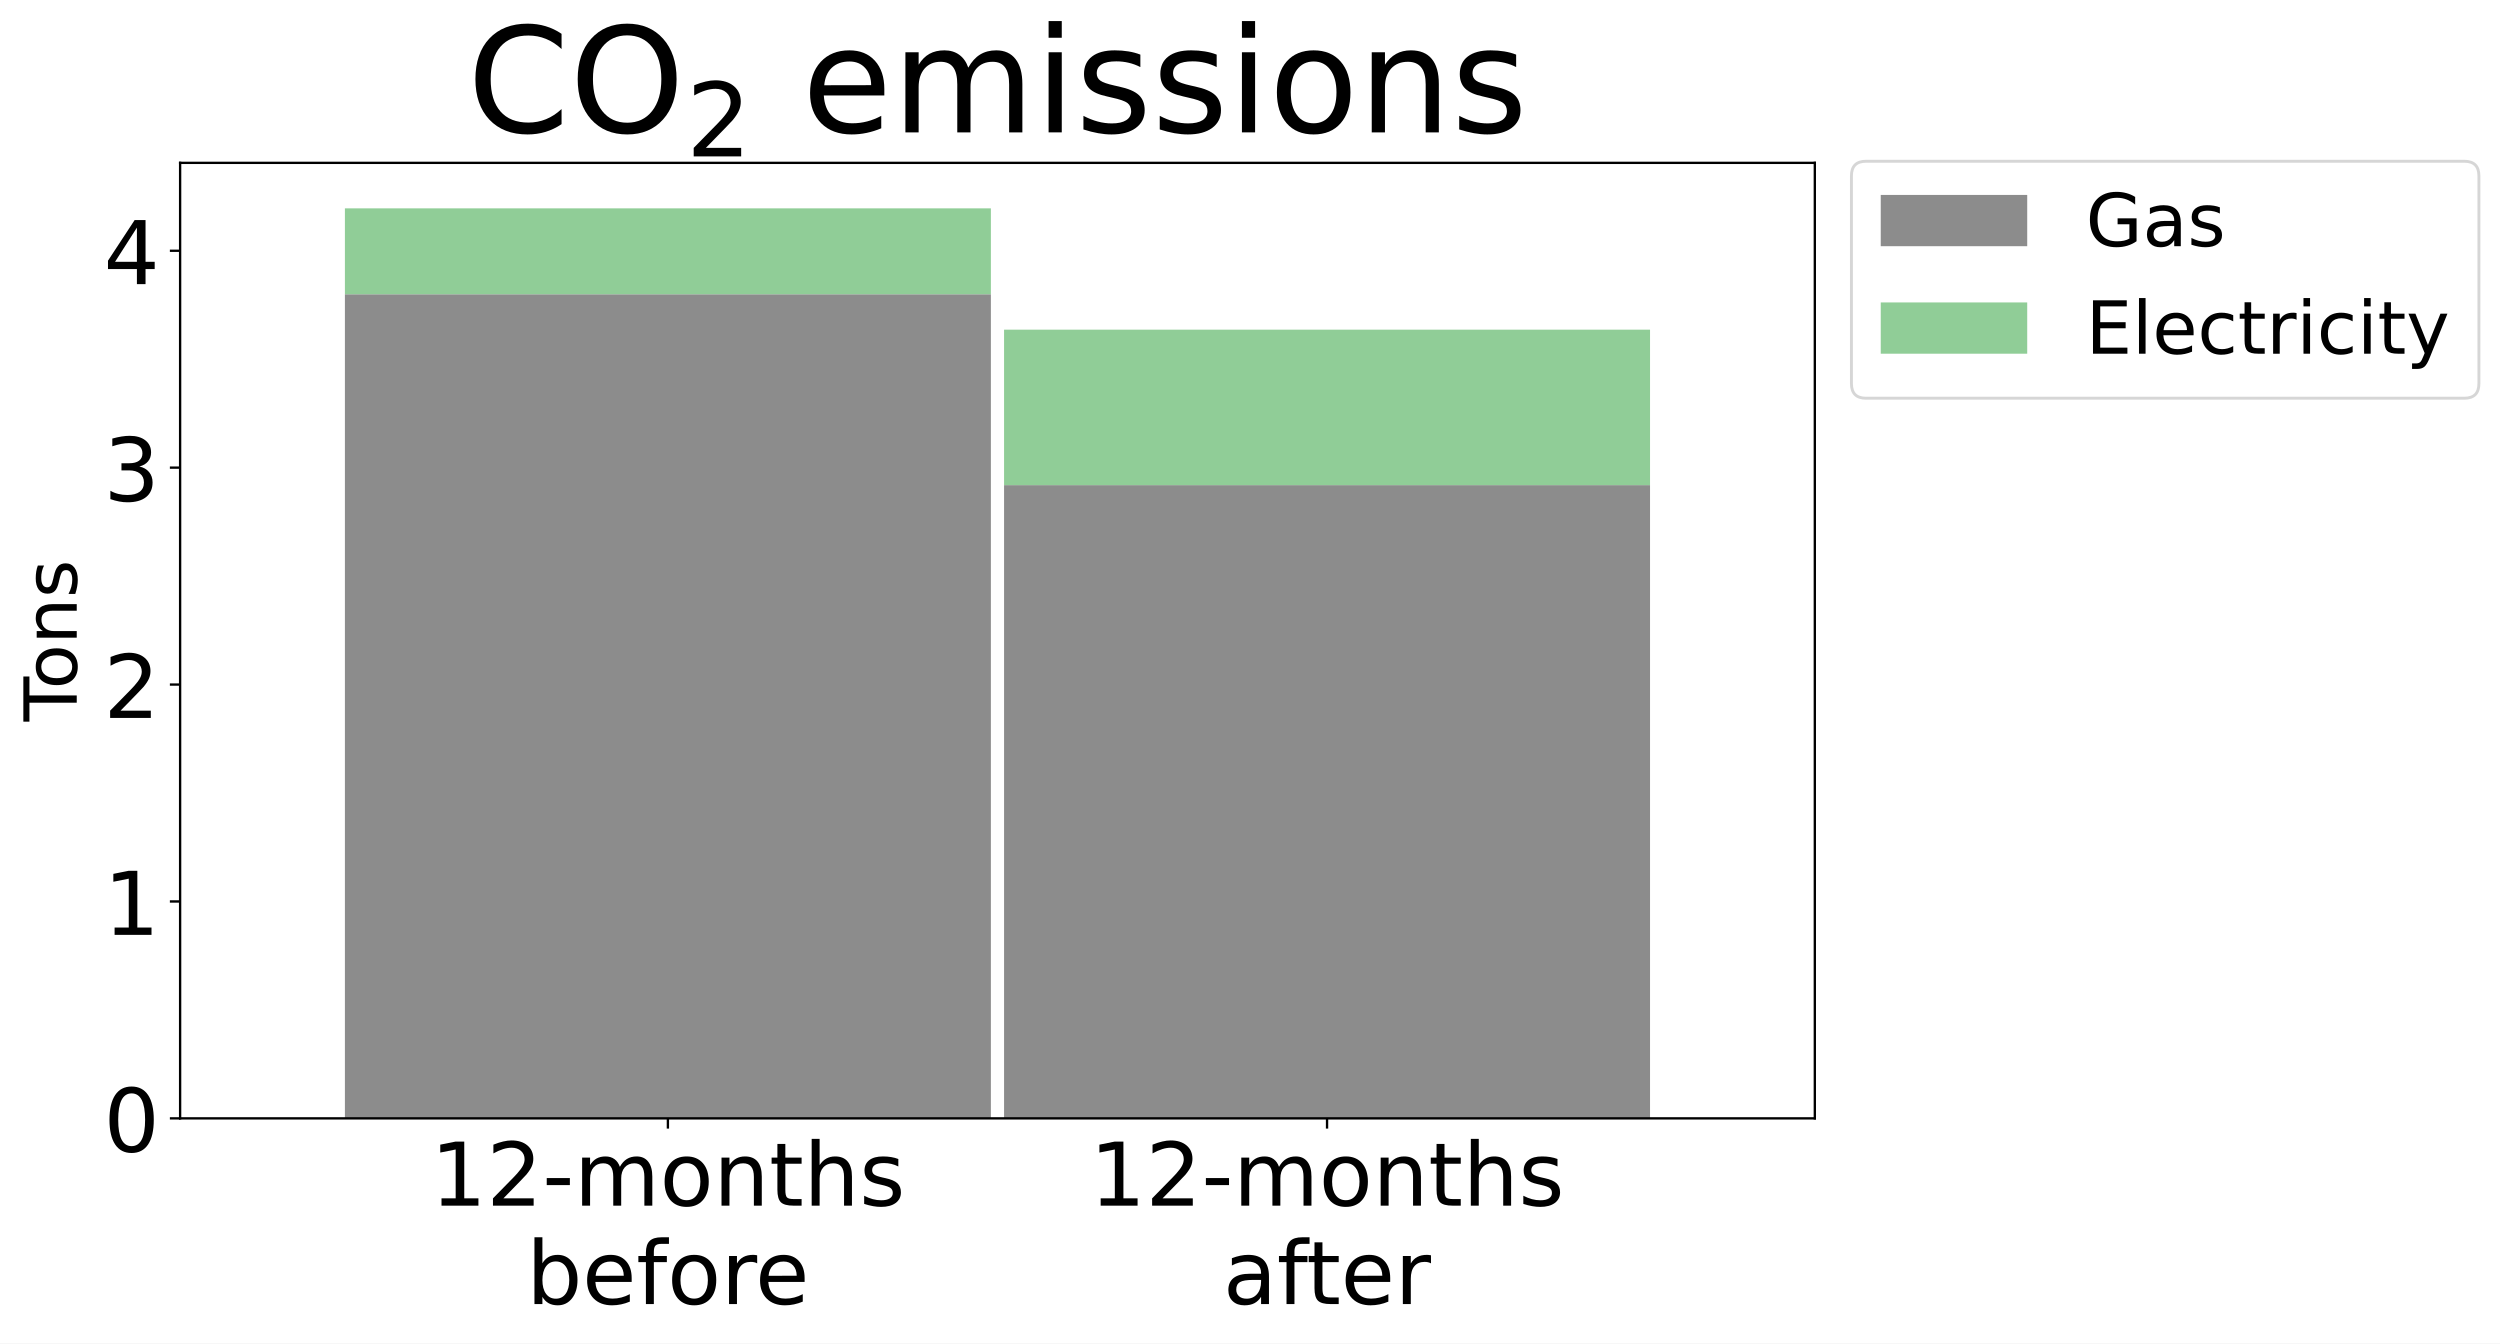
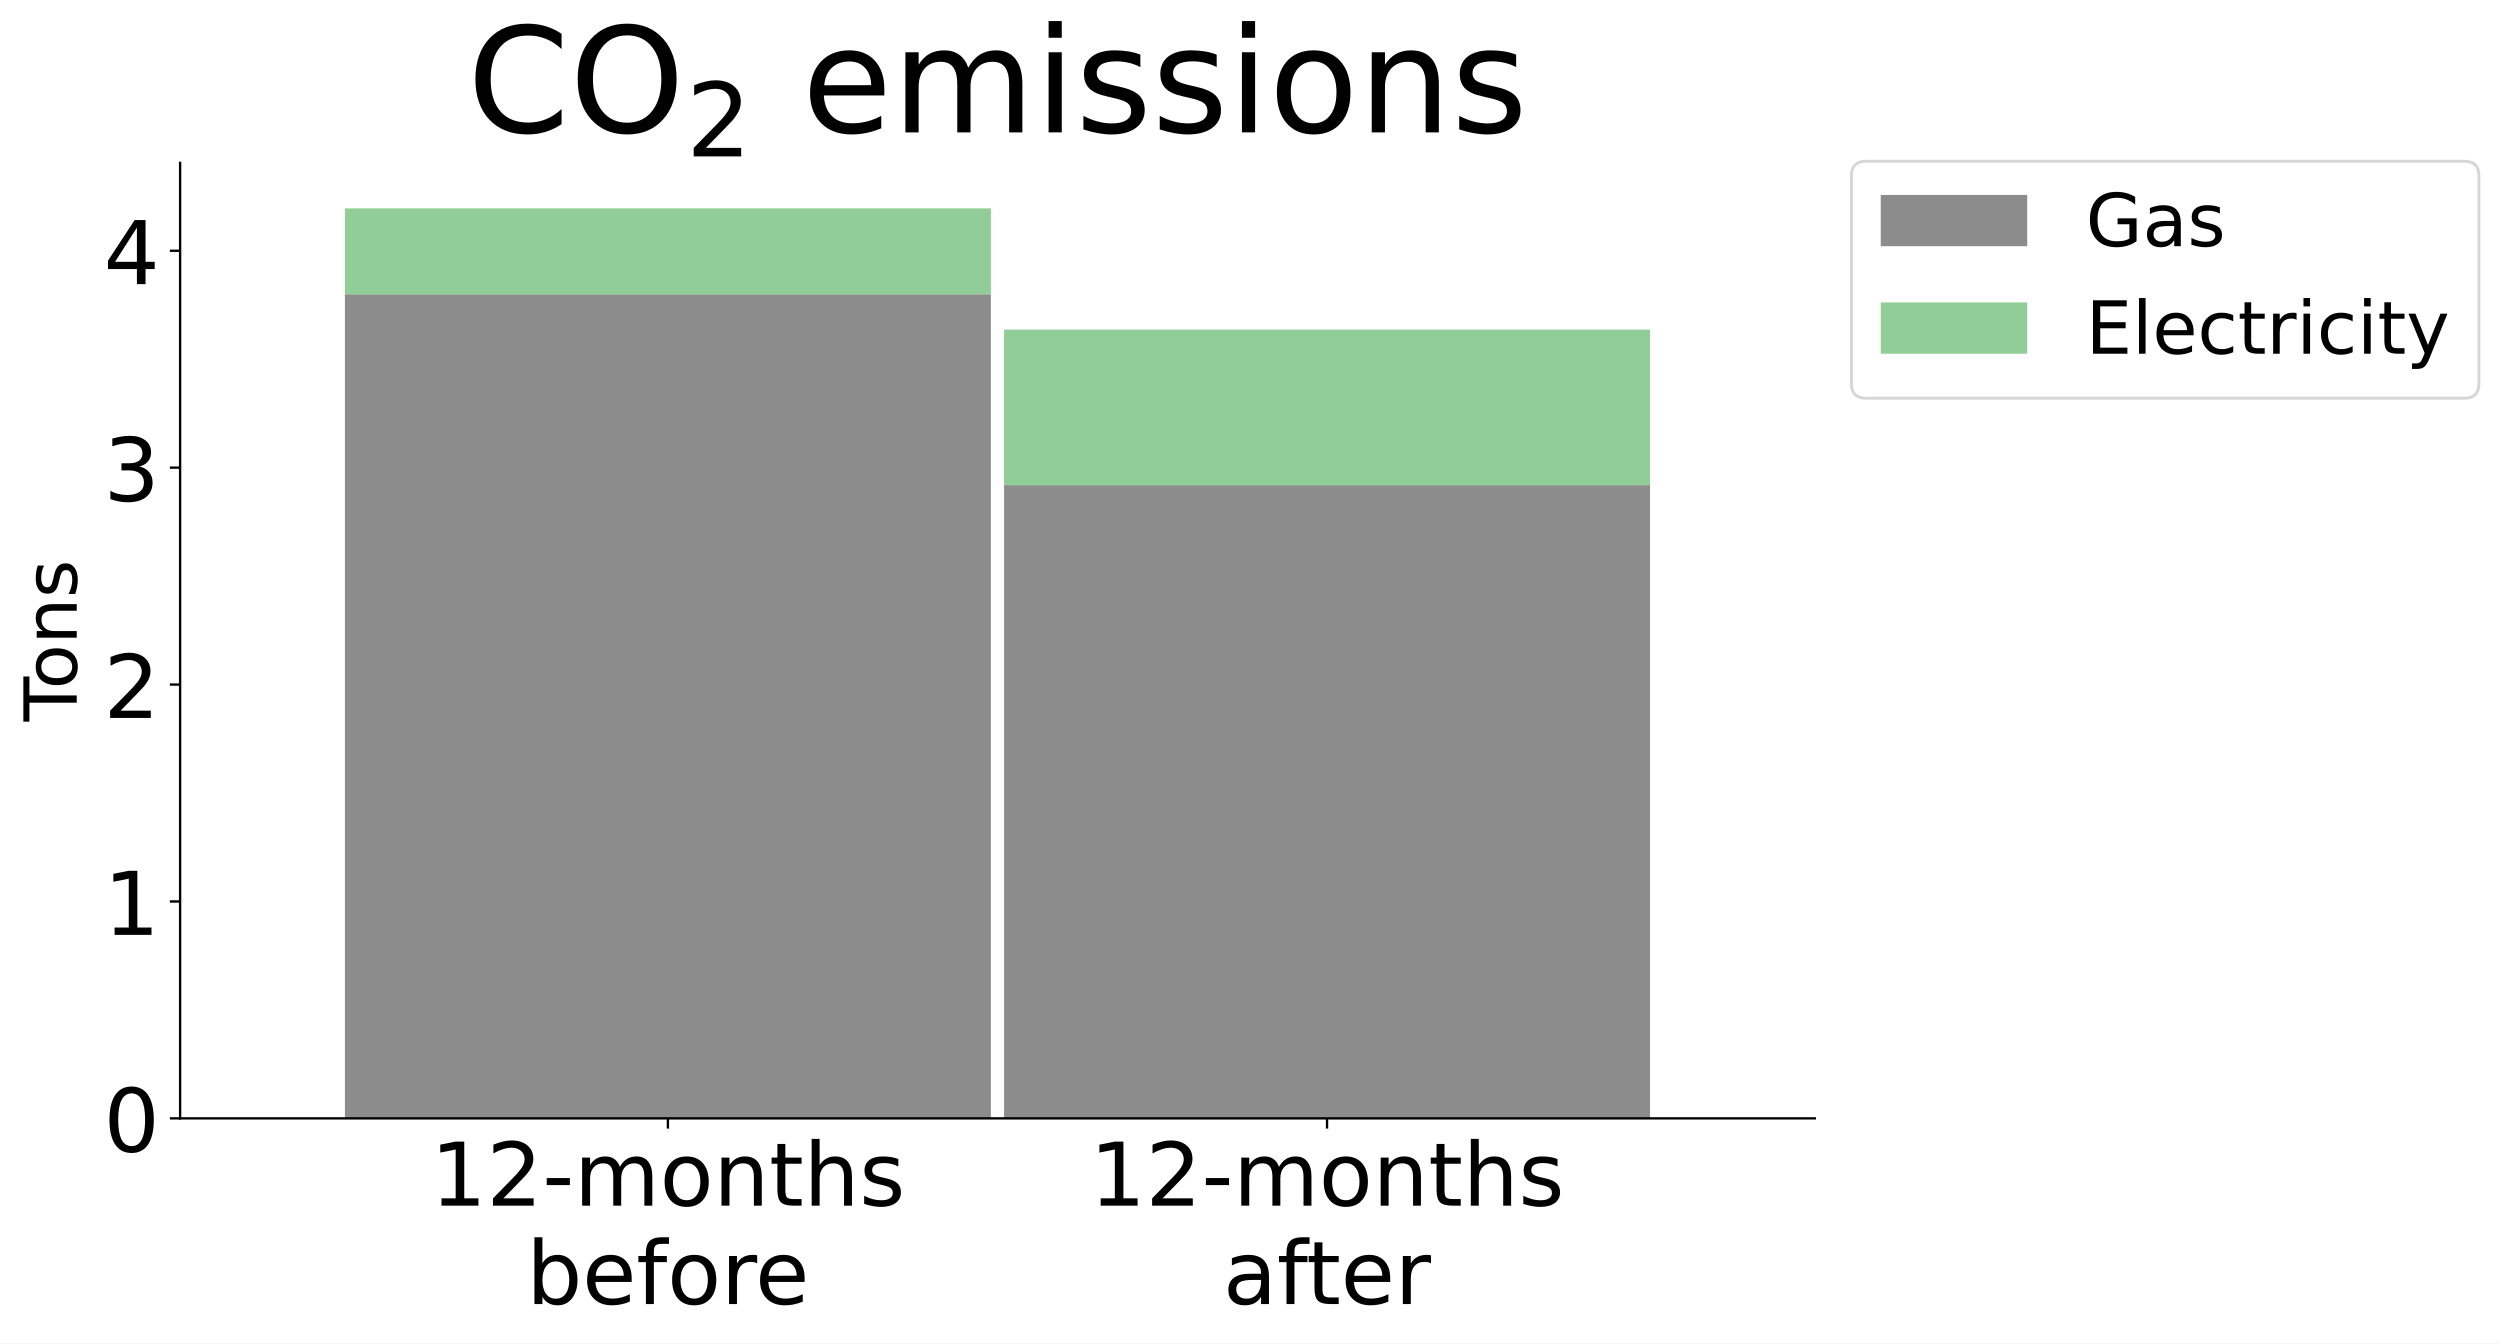
<svg xmlns="http://www.w3.org/2000/svg" xmlns:xlink="http://www.w3.org/1999/xlink" width="853.366pt" height="458.578pt" viewBox="0 0 853.366 458.578" version="1.1">
  <defs>
    <style type="text/css">*{stroke-linejoin: round; stroke-linecap: butt}</style>
  </defs>
  <g id="figure_1">
    <g id="patch_1">
      <path d="M -0 458.578  L 853.366 458.578  L 853.366 0  L -0 0  z " style="fill: #ffffff" />
    </g>
    <g id="axes_1">
      <g id="patch_2">
        <path d="M 61.483 381.751  L 619.483 381.751  L 619.483 55.591  L 61.483 55.591  z " style="fill: #ffffff" />
      </g>
      <g id="patch_3">
-         <path d="M 117.733 381.751  L 338.233 381.751  L 338.233 100.437  L 117.733 100.437  z " clip-path="url(#p4f2554d2e1)" style="fill: #8c8c8c" />
+         <path d="M 117.733 381.751  L 338.233 381.751  L 338.233 100.437  L 117.733 100.437  z " clip-path="url(#pb808d08100)" style="fill: #8c8c8c" />
      </g>
      <g id="patch_4">
-         <path d="M 342.733 381.751  L 563.233 381.751  L 563.233 165.598  L 342.733 165.598  z " clip-path="url(#p4f2554d2e1)" style="fill: #8c8c8c" />
+         <path d="M 342.733 381.751  L 563.233 381.751  L 563.233 165.598  L 342.733 165.598  z " clip-path="url(#pb808d08100)" style="fill: #8c8c8c" />
      </g>
      <g id="patch_5">
-         <path d="M 117.733 100.437  L 338.233 100.437  L 338.233 71.122  L 117.733 71.122  z " clip-path="url(#p4f2554d2e1)" style="fill: #90cd97" />
+         <path d="M 117.733 100.437  L 338.233 100.437  L 338.233 71.122  L 117.733 71.122  z " clip-path="url(#pb808d08100)" style="fill: #90cd97" />
      </g>
      <g id="patch_6">
-         <path d="M 342.733 165.598  L 563.233 165.598  L 563.233 112.531  L 342.733 112.531  z " clip-path="url(#p4f2554d2e1)" style="fill: #90cd97" />
+         <path d="M 342.733 165.598  L 563.233 165.598  L 563.233 112.531  L 342.733 112.531  z " clip-path="url(#pb808d08100)" style="fill: #90cd97" />
      </g>
      <g id="matplotlib.axis_1">
        <g id="xtick_1">
          <g id="line2d_1">
            <defs>
-               <path id="mf3ede1255a" d="M 0 0  L 0 3.5  " style="stroke: #000000; stroke-width: 0.8" />
-             </defs>
-             <g>
-               <use xlink:href="#mf3ede1255a" x="227.983" y="381.751" style="stroke: #000000; stroke-width: 0.8" />
+               <path id="m6c172cff69" d="M 0 0  L 0 3.5  " style="stroke: #000000; stroke-width: 0.8" />
+             </defs>
+             <g>
+               <use xlink:href="#m6c172cff69" x="227.983" y="381.751" style="stroke: #000000; stroke-width: 0.8" />
            </g>
          </g>
          <g id="text_1">
            <g transform="translate(146.9875 411.5459)scale(0.3 -0.3)">
              <defs>
                <path id="DejaVuSans-31" d="M 794 531  L 1825 531  L 1825 4091  L 703 3866  L 703 4441  L 1819 4666  L 2450 4666  L 2450 531  L 3481 531  L 3481 0  L 794 0  L 794 531  z " transform="scale(0.015625)" />
                <path id="DejaVuSans-32" d="M 1228 531  L 3431 531  L 3431 0  L 469 0  L 469 531  Q 828 903 1448 1529  Q 2069 2156 2228 2338  Q 2531 2678 2651 2914  Q 2772 3150 2772 3378  Q 2772 3750 2511 3984  Q 2250 4219 1831 4219  Q 1534 4219 1204 4116  Q 875 4013 500 3803  L 500 4441  Q 881 4594 1212 4672  Q 1544 4750 1819 4750  Q 2544 4750 2975 4387  Q 3406 4025 3406 3419  Q 3406 3131 3298 2873  Q 3191 2616 2906 2266  Q 2828 2175 2409 1742  Q 1991 1309 1228 531  z " transform="scale(0.015625)" />
                <path id="DejaVuSans-2d" d="M 313 2009  L 1997 2009  L 1997 1497  L 313 1497  L 313 2009  z " transform="scale(0.015625)" />
                <path id="DejaVuSans-6d" d="M 3328 2828  Q 3544 3216 3844 3400  Q 4144 3584 4550 3584  Q 5097 3584 5394 3201  Q 5691 2819 5691 2113  L 5691 0  L 5113 0  L 5113 2094  Q 5113 2597 4934 2840  Q 4756 3084 4391 3084  Q 3944 3084 3684 2787  Q 3425 2491 3425 1978  L 3425 0  L 2847 0  L 2847 2094  Q 2847 2600 2669 2842  Q 2491 3084 2119 3084  Q 1678 3084 1418 2786  Q 1159 2488 1159 1978  L 1159 0  L 581 0  L 581 3500  L 1159 3500  L 1159 2956  Q 1356 3278 1631 3431  Q 1906 3584 2284 3584  Q 2666 3584 2933 3390  Q 3200 3197 3328 2828  z " transform="scale(0.015625)" />
                <path id="DejaVuSans-6f" d="M 1959 3097  Q 1497 3097 1228 2736  Q 959 2375 959 1747  Q 959 1119 1226 758  Q 1494 397 1959 397  Q 2419 397 2687 759  Q 2956 1122 2956 1747  Q 2956 2369 2687 2733  Q 2419 3097 1959 3097  z M 1959 3584  Q 2709 3584 3137 3096  Q 3566 2609 3566 1747  Q 3566 888 3137 398  Q 2709 -91 1959 -91  Q 1206 -91 779 398  Q 353 888 353 1747  Q 353 2609 779 3096  Q 1206 3584 1959 3584  z " transform="scale(0.015625)" />
                <path id="DejaVuSans-6e" d="M 3513 2113  L 3513 0  L 2938 0  L 2938 2094  Q 2938 2591 2744 2837  Q 2550 3084 2163 3084  Q 1697 3084 1428 2787  Q 1159 2491 1159 1978  L 1159 0  L 581 0  L 581 3500  L 1159 3500  L 1159 2956  Q 1366 3272 1645 3428  Q 1925 3584 2291 3584  Q 2894 3584 3203 3211  Q 3513 2838 3513 2113  z " transform="scale(0.015625)" />
                <path id="DejaVuSans-74" d="M 1172 4494  L 1172 3500  L 2356 3500  L 2356 3053  L 1172 3053  L 1172 1153  Q 1172 725 1289 603  Q 1406 481 1766 481  L 2356 481  L 2356 0  L 1766 0  Q 1100 0 847 248  Q 594 497 594 1153  L 594 3053  L 172 3053  L 172 3500  L 594 3500  L 594 4494  L 1172 4494  z " transform="scale(0.015625)" />
                <path id="DejaVuSans-68" d="M 3513 2113  L 3513 0  L 2938 0  L 2938 2094  Q 2938 2591 2744 2837  Q 2550 3084 2163 3084  Q 1697 3084 1428 2787  Q 1159 2491 1159 1978  L 1159 0  L 581 0  L 581 4863  L 1159 4863  L 1159 2956  Q 1366 3272 1645 3428  Q 1925 3584 2291 3584  Q 2894 3584 3203 3211  Q 3513 2838 3513 2113  z " transform="scale(0.015625)" />
                <path id="DejaVuSans-73" d="M 2834 3397  L 2834 2853  Q 2591 2978 2328 3040  Q 2066 3103 1784 3103  Q 1356 3103 1142 2972  Q 928 2841 928 2578  Q 928 2378 1081 2264  Q 1234 2150 1697 2047  L 1894 2003  Q 2506 1872 2764 1633  Q 3022 1394 3022 966  Q 3022 478 2636 193  Q 2250 -91 1575 -91  Q 1294 -91 989 -36  Q 684 19 347 128  L 347 722  Q 666 556 975 473  Q 1284 391 1588 391  Q 1994 391 2212 530  Q 2431 669 2431 922  Q 2431 1156 2273 1281  Q 2116 1406 1581 1522  L 1381 1569  Q 847 1681 609 1914  Q 372 2147 372 2553  Q 372 3047 722 3315  Q 1072 3584 1716 3584  Q 2034 3584 2315 3537  Q 2597 3491 2834 3397  z " transform="scale(0.015625)" />
              </defs>
              <use xlink:href="#DejaVuSans-31" />
              <use xlink:href="#DejaVuSans-32" x="63.623" />
              <use xlink:href="#DejaVuSans-2d" x="127.246" />
              <use xlink:href="#DejaVuSans-6d" x="163.33" />
              <use xlink:href="#DejaVuSans-6f" x="260.742" />
              <use xlink:href="#DejaVuSans-6e" x="321.924" />
              <use xlink:href="#DejaVuSans-74" x="385.303" />
              <use xlink:href="#DejaVuSans-68" x="424.512" />
              <use xlink:href="#DejaVuSans-73" x="487.891" />
            </g>
            <g transform="translate(179.7133 445.1394)scale(0.3 -0.3)">
              <defs>
                <path id="DejaVuSans-62" d="M 3116 1747  Q 3116 2381 2855 2742  Q 2594 3103 2138 3103  Q 1681 3103 1420 2742  Q 1159 2381 1159 1747  Q 1159 1113 1420 752  Q 1681 391 2138 391  Q 2594 391 2855 752  Q 3116 1113 3116 1747  z M 1159 2969  Q 1341 3281 1617 3432  Q 1894 3584 2278 3584  Q 2916 3584 3314 3078  Q 3713 2572 3713 1747  Q 3713 922 3314 415  Q 2916 -91 2278 -91  Q 1894 -91 1617 61  Q 1341 213 1159 525  L 1159 0  L 581 0  L 581 4863  L 1159 4863  L 1159 2969  z " transform="scale(0.015625)" />
                <path id="DejaVuSans-65" d="M 3597 1894  L 3597 1613  L 953 1613  Q 991 1019 1311 708  Q 1631 397 2203 397  Q 2534 397 2845 478  Q 3156 559 3463 722  L 3463 178  Q 3153 47 2828 -22  Q 2503 -91 2169 -91  Q 1331 -91 842 396  Q 353 884 353 1716  Q 353 2575 817 3079  Q 1281 3584 2069 3584  Q 2775 3584 3186 3129  Q 3597 2675 3597 1894  z M 3022 2063  Q 3016 2534 2758 2815  Q 2500 3097 2075 3097  Q 1594 3097 1305 2825  Q 1016 2553 972 2059  L 3022 2063  z " transform="scale(0.015625)" />
                <path id="DejaVuSans-66" d="M 2375 4863  L 2375 4384  L 1825 4384  Q 1516 4384 1395 4259  Q 1275 4134 1275 3809  L 1275 3500  L 2222 3500  L 2222 3053  L 1275 3053  L 1275 0  L 697 0  L 697 3053  L 147 3053  L 147 3500  L 697 3500  L 697 3744  Q 697 4328 969 4595  Q 1241 4863 1831 4863  L 2375 4863  z " transform="scale(0.015625)" />
                <path id="DejaVuSans-72" d="M 2631 2963  Q 2534 3019 2420 3045  Q 2306 3072 2169 3072  Q 1681 3072 1420 2755  Q 1159 2438 1159 1844  L 1159 0  L 581 0  L 581 3500  L 1159 3500  L 1159 2956  Q 1341 3275 1631 3429  Q 1922 3584 2338 3584  Q 2397 3584 2469 3576  Q 2541 3569 2628 3553  L 2631 2963  z " transform="scale(0.015625)" />
              </defs>
              <use xlink:href="#DejaVuSans-62" />
              <use xlink:href="#DejaVuSans-65" x="63.477" />
              <use xlink:href="#DejaVuSans-66" x="125" />
              <use xlink:href="#DejaVuSans-6f" x="160.205" />
              <use xlink:href="#DejaVuSans-72" x="221.387" />
              <use xlink:href="#DejaVuSans-65" x="260.25" />
            </g>
          </g>
        </g>
        <g id="xtick_2">
          <g id="line2d_2">
            <g>
-               <use xlink:href="#mf3ede1255a" x="452.983" y="381.751" style="stroke: #000000; stroke-width: 0.8" />
+               <use xlink:href="#m6c172cff69" x="452.983" y="381.751" style="stroke: #000000; stroke-width: 0.8" />
            </g>
          </g>
          <g id="text_2">
            <g transform="translate(371.9875 411.5459)scale(0.3 -0.3)">
              <use xlink:href="#DejaVuSans-31" />
              <use xlink:href="#DejaVuSans-32" x="63.623" />
              <use xlink:href="#DejaVuSans-2d" x="127.246" />
              <use xlink:href="#DejaVuSans-6d" x="163.33" />
              <use xlink:href="#DejaVuSans-6f" x="260.742" />
              <use xlink:href="#DejaVuSans-6e" x="321.924" />
              <use xlink:href="#DejaVuSans-74" x="385.303" />
              <use xlink:href="#DejaVuSans-68" x="424.512" />
              <use xlink:href="#DejaVuSans-73" x="487.891" />
            </g>
            <g transform="translate(417.4961 445.1394)scale(0.3 -0.3)">
              <defs>
                <path id="DejaVuSans-61" d="M 2194 1759  Q 1497 1759 1228 1600  Q 959 1441 959 1056  Q 959 750 1161 570  Q 1363 391 1709 391  Q 2188 391 2477 730  Q 2766 1069 2766 1631  L 2766 1759  L 2194 1759  z M 3341 1997  L 3341 0  L 2766 0  L 2766 531  Q 2569 213 2275 61  Q 1981 -91 1556 -91  Q 1019 -91 701 211  Q 384 513 384 1019  Q 384 1609 779 1909  Q 1175 2209 1959 2209  L 2766 2209  L 2766 2266  Q 2766 2663 2505 2880  Q 2244 3097 1772 3097  Q 1472 3097 1187 3025  Q 903 2953 641 2809  L 641 3341  Q 956 3463 1253 3523  Q 1550 3584 1831 3584  Q 2591 3584 2966 3190  Q 3341 2797 3341 1997  z " transform="scale(0.015625)" />
              </defs>
              <use xlink:href="#DejaVuSans-61" />
              <use xlink:href="#DejaVuSans-66" x="61.279" />
              <use xlink:href="#DejaVuSans-74" x="94.734" />
              <use xlink:href="#DejaVuSans-65" x="133.943" />
              <use xlink:href="#DejaVuSans-72" x="195.467" />
            </g>
          </g>
        </g>
      </g>
      <g id="matplotlib.axis_2">
        <g id="ytick_1">
          <g id="line2d_3">
            <defs>
-               <path id="me2a9c80a74" d="M 0 0  L -3.5 0  " style="stroke: #000000; stroke-width: 0.8" />
-             </defs>
-             <g>
-               <use xlink:href="#me2a9c80a74" x="61.483" y="381.751" style="stroke: #000000; stroke-width: 0.8" />
+               <path id="m2d417775fe" d="M 0 0  L -3.5 0  " style="stroke: #000000; stroke-width: 0.8" />
+             </defs>
+             <g>
+               <use xlink:href="#m2d417775fe" x="61.483" y="381.751" style="stroke: #000000; stroke-width: 0.8" />
            </g>
          </g>
          <g id="text_3">
            <g transform="translate(35.39531 393.1483)scale(0.3 -0.3)">
              <defs>
                <path id="DejaVuSans-30" d="M 2034 4250  Q 1547 4250 1301 3770  Q 1056 3291 1056 2328  Q 1056 1369 1301 889  Q 1547 409 2034 409  Q 2525 409 2770 889  Q 3016 1369 3016 2328  Q 3016 3291 2770 3770  Q 2525 4250 2034 4250  z M 2034 4750  Q 2819 4750 3233 4129  Q 3647 3509 3647 2328  Q 3647 1150 3233 529  Q 2819 -91 2034 -91  Q 1250 -91 836 529  Q 422 1150 422 2328  Q 422 3509 836 4129  Q 1250 4750 2034 4750  z " transform="scale(0.015625)" />
              </defs>
              <use xlink:href="#DejaVuSans-30" />
            </g>
          </g>
        </g>
        <g id="ytick_2">
          <g id="line2d_4">
            <g>
-               <use xlink:href="#me2a9c80a74" x="61.483" y="307.712" style="stroke: #000000; stroke-width: 0.8" />
+               <use xlink:href="#m2d417775fe" x="61.483" y="307.712" style="stroke: #000000; stroke-width: 0.8" />
            </g>
          </g>
          <g id="text_4">
            <g transform="translate(35.39531 319.1094)scale(0.3 -0.3)">
              <use xlink:href="#DejaVuSans-31" />
            </g>
          </g>
        </g>
        <g id="ytick_3">
          <g id="line2d_5">
            <g>
-               <use xlink:href="#me2a9c80a74" x="61.483" y="233.673" style="stroke: #000000; stroke-width: 0.8" />
+               <use xlink:href="#m2d417775fe" x="61.483" y="233.673" style="stroke: #000000; stroke-width: 0.8" />
            </g>
          </g>
          <g id="text_5">
            <g transform="translate(35.39531 245.0705)scale(0.3 -0.3)">
              <use xlink:href="#DejaVuSans-32" />
            </g>
          </g>
        </g>
        <g id="ytick_4">
          <g id="line2d_6">
            <g>
-               <use xlink:href="#me2a9c80a74" x="61.483" y="159.634" style="stroke: #000000; stroke-width: 0.8" />
+               <use xlink:href="#m2d417775fe" x="61.483" y="159.634" style="stroke: #000000; stroke-width: 0.8" />
            </g>
          </g>
          <g id="text_6">
            <g transform="translate(35.39531 171.0316)scale(0.3 -0.3)">
              <defs>
                <path id="DejaVuSans-33" d="M 2597 2516  Q 3050 2419 3304 2112  Q 3559 1806 3559 1356  Q 3559 666 3084 287  Q 2609 -91 1734 -91  Q 1441 -91 1130 -33  Q 819 25 488 141  L 488 750  Q 750 597 1062 519  Q 1375 441 1716 441  Q 2309 441 2620 675  Q 2931 909 2931 1356  Q 2931 1769 2642 2001  Q 2353 2234 1838 2234  L 1294 2234  L 1294 2753  L 1863 2753  Q 2328 2753 2575 2939  Q 2822 3125 2822 3475  Q 2822 3834 2567 4026  Q 2313 4219 1838 4219  Q 1578 4219 1281 4162  Q 984 4106 628 3988  L 628 4550  Q 988 4650 1302 4700  Q 1616 4750 1894 4750  Q 2613 4750 3031 4423  Q 3450 4097 3450 3541  Q 3450 3153 3228 2886  Q 3006 2619 2597 2516  z " transform="scale(0.015625)" />
              </defs>
              <use xlink:href="#DejaVuSans-33" />
            </g>
          </g>
        </g>
        <g id="ytick_5">
          <g id="line2d_7">
            <g>
-               <use xlink:href="#me2a9c80a74" x="61.483" y="85.595" style="stroke: #000000; stroke-width: 0.8" />
+               <use xlink:href="#m2d417775fe" x="61.483" y="85.595" style="stroke: #000000; stroke-width: 0.8" />
            </g>
          </g>
          <g id="text_7">
            <g transform="translate(35.39531 96.9927)scale(0.3 -0.3)">
              <defs>
                <path id="DejaVuSans-34" d="M 2419 4116  L 825 1625  L 2419 1625  L 2419 4116  z M 2253 4666  L 3047 4666  L 3047 1625  L 3713 1625  L 3713 1100  L 3047 1100  L 3047 0  L 2419 0  L 2419 1100  L 313 1100  L 313 1709  L 2253 4666  z " transform="scale(0.015625)" />
              </defs>
              <use xlink:href="#DejaVuSans-34" />
            </g>
          </g>
        </g>
        <g id="text_8">
          <g transform="translate(26.19609 246.2624)rotate(-90)scale(0.25 -0.25)">
            <defs>
              <path id="DejaVuSans-54" d="M -19 4666  L 3928 4666  L 3928 4134  L 2272 4134  L 2272 0  L 1638 0  L 1638 4134  L -19 4134  L -19 4666  z " transform="scale(0.015625)" />
            </defs>
            <use xlink:href="#DejaVuSans-54" />
            <use xlink:href="#DejaVuSans-6f" x="44.084" />
            <use xlink:href="#DejaVuSans-6e" x="105.266" />
            <use xlink:href="#DejaVuSans-73" x="168.645" />
          </g>
        </g>
      </g>
      <g id="patch_7">
        <path d="M 61.483 381.751  L 61.483 55.591  " style="fill: none; stroke: #000000; stroke-width: 0.8; stroke-linejoin: miter; stroke-linecap: square" />
      </g>
      <g id="patch_8">
-         <path d="M 619.483 381.751  L 619.483 55.591  " style="fill: none; stroke: #000000; stroke-width: 0.8; stroke-linejoin: miter; stroke-linecap: square" />
-       </g>
-       <g id="patch_9">
        <path d="M 61.483 381.751  L 619.483 381.751  " style="fill: none; stroke: #000000; stroke-width: 0.8; stroke-linejoin: miter; stroke-linecap: square" />
-       </g>
-       <g id="patch_10">
-         <path d="M 61.483 55.591  L 619.483 55.591  " style="fill: none; stroke: #000000; stroke-width: 0.8; stroke-linejoin: miter; stroke-linecap: square" />
      </g>
      <g id="text_9">
        <g transform="translate(159.4828 45.19219)scale(0.5 -0.5)">
          <defs>
            <path id="DejaVuSans-43" d="M 4122 4306  L 4122 3641  Q 3803 3938 3442 4084  Q 3081 4231 2675 4231  Q 1875 4231 1450 3742  Q 1025 3253 1025 2328  Q 1025 1406 1450 917  Q 1875 428 2675 428  Q 3081 428 3442 575  Q 3803 722 4122 1019  L 4122 359  Q 3791 134 3420 21  Q 3050 -91 2638 -91  Q 1578 -91 968 557  Q 359 1206 359 2328  Q 359 3453 968 4101  Q 1578 4750 2638 4750  Q 3056 4750 3426 4639  Q 3797 4528 4122 4306  z " transform="scale(0.015625)" />
            <path id="DejaVuSans-4f" d="M 2522 4238  Q 1834 4238 1429 3725  Q 1025 3213 1025 2328  Q 1025 1447 1429 934  Q 1834 422 2522 422  Q 3209 422 3611 934  Q 4013 1447 4013 2328  Q 4013 3213 3611 3725  Q 3209 4238 2522 4238  z M 2522 4750  Q 3503 4750 4090 4092  Q 4678 3434 4678 2328  Q 4678 1225 4090 567  Q 3503 -91 2522 -91  Q 1538 -91 948 565  Q 359 1222 359 2328  Q 359 3434 948 4092  Q 1538 4750 2522 4750  z " transform="scale(0.015625)" />
            <path id="DejaVuSans-20" transform="scale(0.015625)" />
            <path id="DejaVuSans-69" d="M 603 3500  L 1178 3500  L 1178 0  L 603 0  L 603 3500  z M 603 4863  L 1178 4863  L 1178 4134  L 603 4134  L 603 4863  z " transform="scale(0.015625)" />
          </defs>
          <use xlink:href="#DejaVuSans-43" transform="translate(0 0.015625)" />
          <use xlink:href="#DejaVuSans-4f" transform="translate(69.82422 0.015625)" />
          <use xlink:href="#DejaVuSans-32" transform="translate(149.4922 -16.39062)scale(0.7)" />
          <use xlink:href="#DejaVuSans-20" transform="translate(196.7627 0.015625)" />
          <use xlink:href="#DejaVuSans-65" transform="translate(228.5498 0.015625)" />
          <use xlink:href="#DejaVuSans-6d" transform="translate(290.0732 0.015625)" />
          <use xlink:href="#DejaVuSans-69" transform="translate(387.4854 0.015625)" />
          <use xlink:href="#DejaVuSans-73" transform="translate(415.2686 0.015625)" />
          <use xlink:href="#DejaVuSans-73" transform="translate(467.3682 0.015625)" />
          <use xlink:href="#DejaVuSans-69" transform="translate(519.4678 0.015625)" />
          <use xlink:href="#DejaVuSans-6f" transform="translate(547.251 0.015625)" />
          <use xlink:href="#DejaVuSans-6e" transform="translate(608.4326 0.015625)" />
          <use xlink:href="#DejaVuSans-73" transform="translate(671.8115 0.015625)" />
        </g>
      </g>
      <g id="legend_1">
-         <g id="patch_11">
+         <g id="patch_9">
          <path d="M 636.983 135.935  L 841.166 135.935  Q 846.166 135.935 846.166 130.935  L 846.166 60.044  Q 846.166 55.044 841.166 55.044  L 636.983 55.044  Q 631.983 55.044 631.983 60.044  L 631.983 130.935  Q 631.983 135.935 636.983 135.935  z " style="fill: #ffffff; opacity: 0.8; stroke: #cccccc; stroke-linejoin: miter" />
        </g>
-         <g id="patch_12">
+         <g id="patch_10">
          <path d="M 641.983 84.04  L 691.983 84.04  L 691.983 66.54  L 641.983 66.54  z " style="fill: #8c8c8c" />
        </g>
        <g id="text_10">
          <g transform="translate(711.9828 84.04032)scale(0.25 -0.25)">
            <defs>
              <path id="DejaVuSans-47" d="M 3809 666  L 3809 1919  L 2778 1919  L 2778 2438  L 4434 2438  L 4434 434  Q 4069 175 3628 42  Q 3188 -91 2688 -91  Q 1594 -91 976 548  Q 359 1188 359 2328  Q 359 3472 976 4111  Q 1594 4750 2688 4750  Q 3144 4750 3555 4637  Q 3966 4525 4313 4306  L 4313 3634  Q 3963 3931 3569 4081  Q 3175 4231 2741 4231  Q 1884 4231 1454 3753  Q 1025 3275 1025 2328  Q 1025 1384 1454 906  Q 1884 428 2741 428  Q 3075 428 3337 486  Q 3600 544 3809 666  z " transform="scale(0.015625)" />
            </defs>
            <use xlink:href="#DejaVuSans-47" />
            <use xlink:href="#DejaVuSans-61" x="77.49" />
            <use xlink:href="#DejaVuSans-73" x="138.77" />
          </g>
        </g>
-         <g id="patch_13">
+         <g id="patch_11">
          <path d="M 641.983 120.736  L 691.983 120.736  L 691.983 103.236  L 641.983 103.236  z " style="fill: #90cd97" />
        </g>
        <g id="text_11">
          <g transform="translate(711.9828 120.7356)scale(0.25 -0.25)">
            <defs>
              <path id="DejaVuSans-45" d="M 628 4666  L 3578 4666  L 3578 4134  L 1259 4134  L 1259 2753  L 3481 2753  L 3481 2222  L 1259 2222  L 1259 531  L 3634 531  L 3634 0  L 628 0  L 628 4666  z " transform="scale(0.015625)" />
              <path id="DejaVuSans-6c" d="M 603 4863  L 1178 4863  L 1178 0  L 603 0  L 603 4863  z " transform="scale(0.015625)" />
              <path id="DejaVuSans-63" d="M 3122 3366  L 3122 2828  Q 2878 2963 2633 3030  Q 2388 3097 2138 3097  Q 1578 3097 1268 2742  Q 959 2388 959 1747  Q 959 1106 1268 751  Q 1578 397 2138 397  Q 2388 397 2633 464  Q 2878 531 3122 666  L 3122 134  Q 2881 22 2623 -34  Q 2366 -91 2075 -91  Q 1284 -91 818 406  Q 353 903 353 1747  Q 353 2603 823 3093  Q 1294 3584 2113 3584  Q 2378 3584 2631 3529  Q 2884 3475 3122 3366  z " transform="scale(0.015625)" />
              <path id="DejaVuSans-79" d="M 2059 -325  Q 1816 -950 1584 -1140  Q 1353 -1331 966 -1331  L 506 -1331  L 506 -850  L 844 -850  Q 1081 -850 1212 -737  Q 1344 -625 1503 -206  L 1606 56  L 191 3500  L 800 3500  L 1894 763  L 2988 3500  L 3597 3500  L 2059 -325  z " transform="scale(0.015625)" />
            </defs>
            <use xlink:href="#DejaVuSans-45" />
            <use xlink:href="#DejaVuSans-6c" x="63.184" />
            <use xlink:href="#DejaVuSans-65" x="90.967" />
            <use xlink:href="#DejaVuSans-63" x="152.49" />
            <use xlink:href="#DejaVuSans-74" x="207.471" />
            <use xlink:href="#DejaVuSans-72" x="246.68" />
            <use xlink:href="#DejaVuSans-69" x="287.793" />
            <use xlink:href="#DejaVuSans-63" x="315.576" />
            <use xlink:href="#DejaVuSans-69" x="370.557" />
            <use xlink:href="#DejaVuSans-74" x="398.34" />
            <use xlink:href="#DejaVuSans-79" x="437.549" />
          </g>
        </g>
      </g>
    </g>
  </g>
  <defs>
-     <clipPath id="p4f2554d2e1">
+     <clipPath id="pb808d08100">
      <rect x="61.483" y="55.591" width="558" height="326.16" />
    </clipPath>
  </defs>
</svg>
